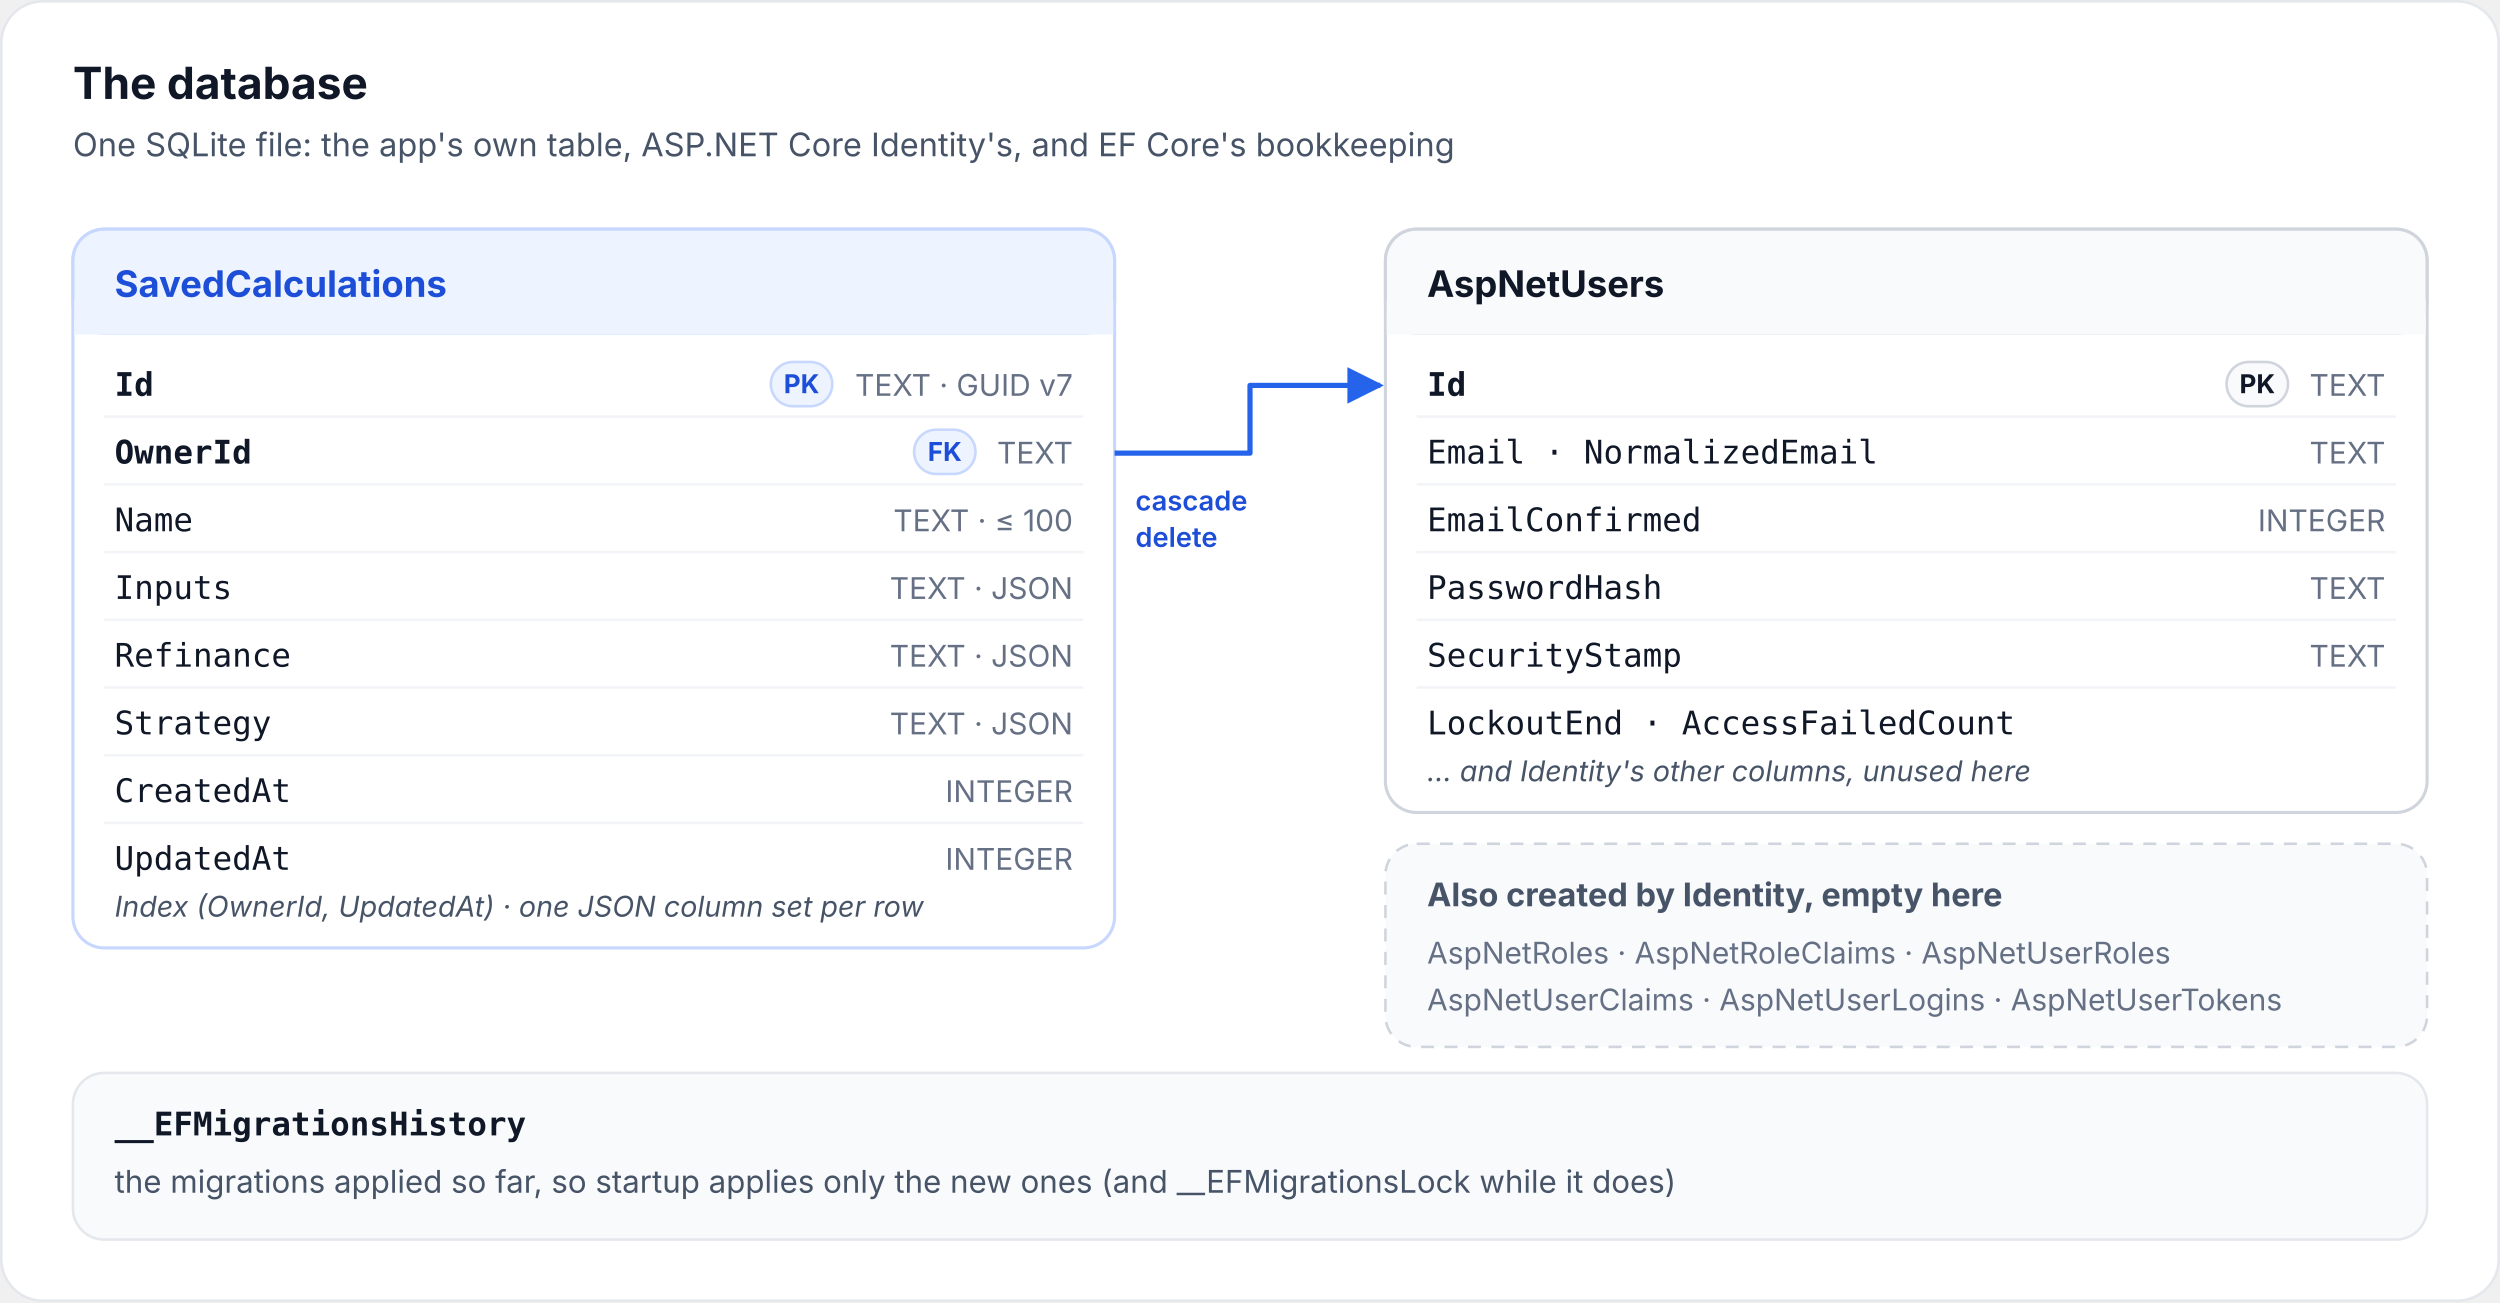
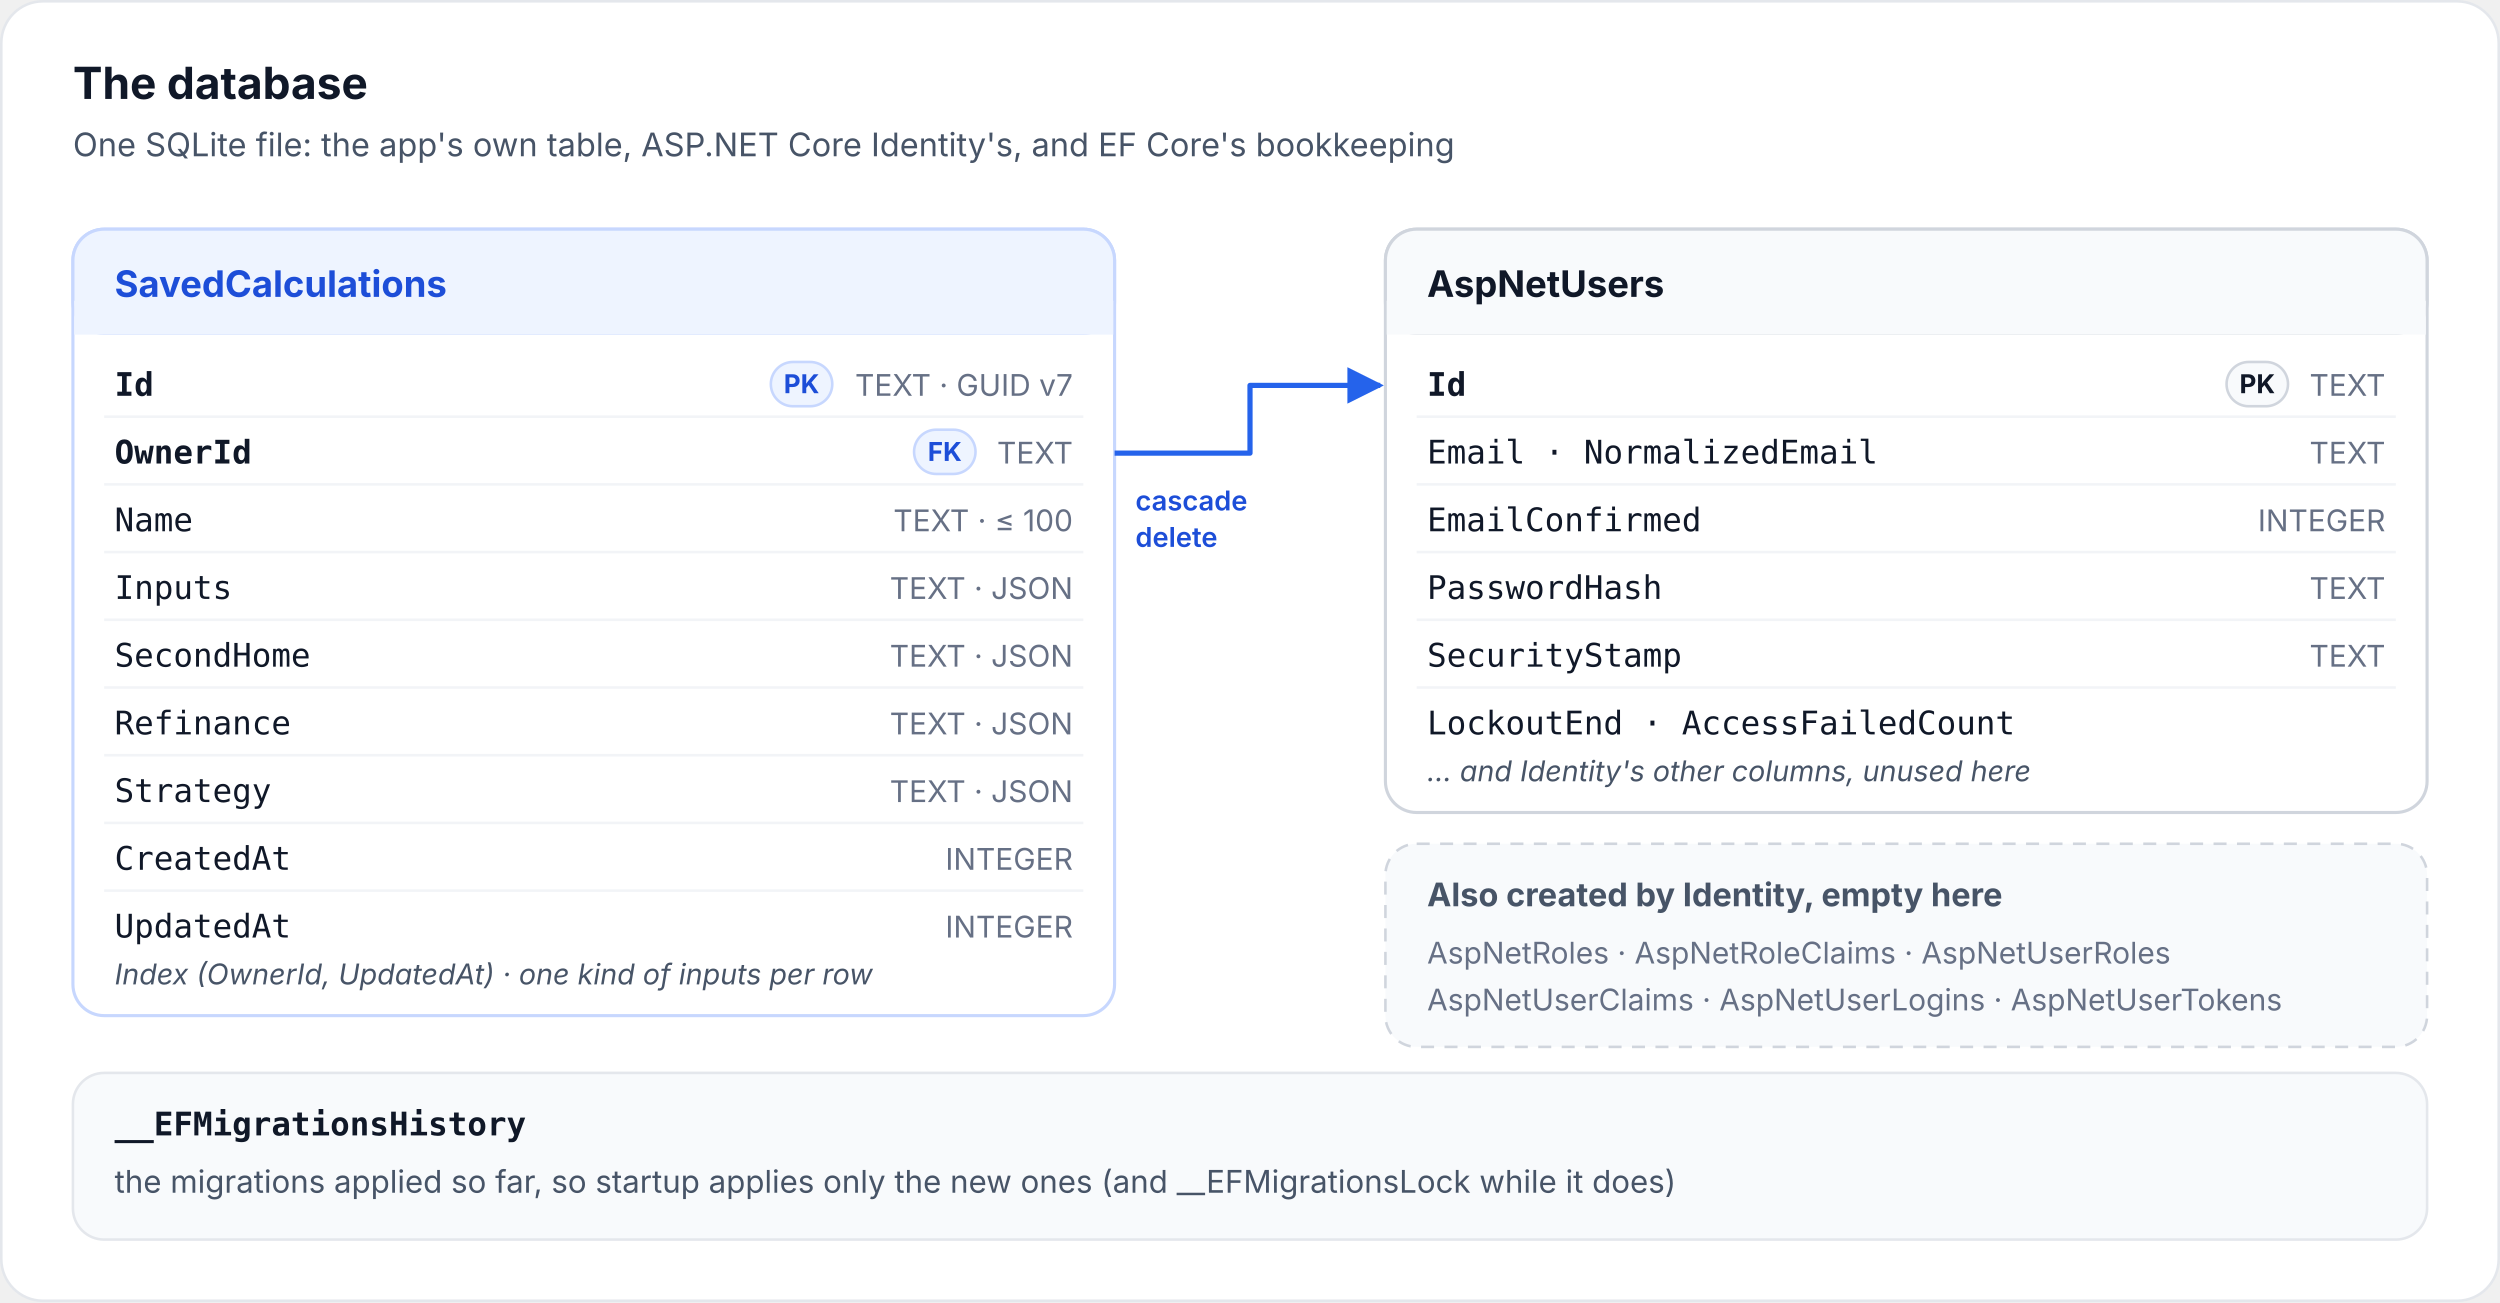
<svg xmlns="http://www.w3.org/2000/svg" viewBox="0 0 960 500" width="960" height="500" role="img" aria-labelledby="title desc">
  <defs>
    <marker id="arrow-2563eb" viewBox="0 0 10 10" refX="9" refY="5" markerWidth="7" markerHeight="7" orient="auto-start-reverse">
      <path d="M 0 0 L 10 5 L 0 10 z" fill="#2563eb" />
    </marker>
  </defs>
  <rect x="0.5" y="0.5" width="959.0" height="499.0" rx="16" fill="#ffffff" stroke="#e4e7ec" stroke-width="1.0" />
  <text x="28.0" y="38.0" font-family="'Segoe UI', Inter, system-ui, -apple-system, Helvetica, Arial, sans-serif" font-size="17" font-weight="650" fill="#101828" text-anchor="start">The database</text>
  <text x="28.0" y="60.0" font-family="'Segoe UI', Inter, system-ui, -apple-system, Helvetica, Arial, sans-serif" font-size="12.5" font-weight="400" fill="#475467" text-anchor="start">One SQLite file: the app's own table, ASP.NET Core Identity's, and EF Core's bookkeeping</text>
-   <rect x="28.0" y="88.0" width="400.0" height="276.0" rx="12" fill="#ffffff" stroke="#c7d7fe" stroke-width="1.2" />
+   <rect x="28.0" y="88.0" width="400.0" height="302.0" rx="12" fill="#ffffff" stroke="#c7d7fe" stroke-width="1.2" />
  <rect x="28.0" y="88.0" width="400.0" height="40.0" rx="12" fill="#eef4ff" stroke="#c7d7fe" stroke-width="1.2" />
  <rect x="29.0" y="116.0" width="398.0" height="12.0" rx="0" fill="#eef4ff" stroke="#eef4ff" stroke-width="1.0" />
  <text x="44.0" y="114.0" font-family="'Segoe UI', Inter, system-ui, -apple-system, Helvetica, Arial, sans-serif" font-size="14" font-weight="650" fill="#1d4ed8" text-anchor="start">SavedCalculations</text>
  <text x="44.0" y="152.0" font-family="'Cascadia Code', Consolas, 'SF Mono', Menlo, monospace" font-size="12.5" font-weight="600" fill="#101828" text-anchor="start">Id</text>
  <text x="412.0" y="152.0" font-family="'Segoe UI', Inter, system-ui, -apple-system, Helvetica, Arial, sans-serif" font-size="11.5" font-weight="400" fill="#667085" text-anchor="end">TEXT · GUID v7</text>
  <rect x="296.0" y="139.0" width="23.6" height="17.0" rx="8.5" fill="#eef4ff" stroke="#c7d7fe" stroke-width="1.0" />
  <text x="307.8" y="151.0" font-family="'Segoe UI', Inter, system-ui, -apple-system, Helvetica, Arial, sans-serif" font-size="10" font-weight="700" fill="#1d4ed8" text-anchor="middle">PK</text>
  <line x1="40.0" y1="160.0" x2="416.0" y2="160.0" stroke="#f2f4f7" stroke-width="1.0" />
  <text x="44.0" y="178.0" font-family="'Cascadia Code', Consolas, 'SF Mono', Menlo, monospace" font-size="12.5" font-weight="600" fill="#101828" text-anchor="start">OwnerId</text>
  <text x="412.0" y="178.0" font-family="'Segoe UI', Inter, system-ui, -apple-system, Helvetica, Arial, sans-serif" font-size="11.5" font-weight="400" fill="#667085" text-anchor="end">TEXT</text>
  <rect x="351.0" y="165.0" width="23.6" height="17.0" rx="8.5" fill="#eef4ff" stroke="#c7d7fe" stroke-width="1.0" />
  <text x="362.8" y="177.0" font-family="'Segoe UI', Inter, system-ui, -apple-system, Helvetica, Arial, sans-serif" font-size="10" font-weight="700" fill="#1d4ed8" text-anchor="middle">FK</text>
  <line x1="40.0" y1="186.0" x2="416.0" y2="186.0" stroke="#f2f4f7" stroke-width="1.0" />
  <text x="44.0" y="204.0" font-family="'Cascadia Code', Consolas, 'SF Mono', Menlo, monospace" font-size="12.5" font-weight="400" fill="#101828" text-anchor="start">Name</text>
  <text x="412.0" y="204.0" font-family="'Segoe UI', Inter, system-ui, -apple-system, Helvetica, Arial, sans-serif" font-size="11.5" font-weight="400" fill="#667085" text-anchor="end">TEXT · ≤ 100</text>
  <line x1="40.0" y1="212.0" x2="416.0" y2="212.0" stroke="#f2f4f7" stroke-width="1.0" />
  <text x="44.0" y="230.0" font-family="'Cascadia Code', Consolas, 'SF Mono', Menlo, monospace" font-size="12.5" font-weight="400" fill="#101828" text-anchor="start">Inputs</text>
  <text x="412.0" y="230.0" font-family="'Segoe UI', Inter, system-ui, -apple-system, Helvetica, Arial, sans-serif" font-size="11.5" font-weight="400" fill="#667085" text-anchor="end">TEXT · JSON</text>
  <line x1="40.0" y1="238.0" x2="416.0" y2="238.0" stroke="#f2f4f7" stroke-width="1.0" />
-   <text x="44.0" y="256.0" font-family="'Cascadia Code', Consolas, 'SF Mono', Menlo, monospace" font-size="12.5" font-weight="400" fill="#101828" text-anchor="start">Refinance</text>
+   <text x="44.0" y="256.0" font-family="'Cascadia Code', Consolas, 'SF Mono', Menlo, monospace" font-size="12.5" font-weight="400" fill="#101828" text-anchor="start">SecondHome</text>
  <text x="412.0" y="256.0" font-family="'Segoe UI', Inter, system-ui, -apple-system, Helvetica, Arial, sans-serif" font-size="11.5" font-weight="400" fill="#667085" text-anchor="end">TEXT · JSON</text>
  <line x1="40.0" y1="264.0" x2="416.0" y2="264.0" stroke="#f2f4f7" stroke-width="1.0" />
-   <text x="44.0" y="282.0" font-family="'Cascadia Code', Consolas, 'SF Mono', Menlo, monospace" font-size="12.5" font-weight="400" fill="#101828" text-anchor="start">Strategy</text>
+   <text x="44.0" y="282.0" font-family="'Cascadia Code', Consolas, 'SF Mono', Menlo, monospace" font-size="12.5" font-weight="400" fill="#101828" text-anchor="start">Refinance</text>
  <text x="412.0" y="282.0" font-family="'Segoe UI', Inter, system-ui, -apple-system, Helvetica, Arial, sans-serif" font-size="11.5" font-weight="400" fill="#667085" text-anchor="end">TEXT · JSON</text>
  <line x1="40.0" y1="290.0" x2="416.0" y2="290.0" stroke="#f2f4f7" stroke-width="1.0" />
-   <text x="44.0" y="308.0" font-family="'Cascadia Code', Consolas, 'SF Mono', Menlo, monospace" font-size="12.5" font-weight="400" fill="#101828" text-anchor="start">CreatedAt</text>
-   <text x="412.0" y="308.0" font-family="'Segoe UI', Inter, system-ui, -apple-system, Helvetica, Arial, sans-serif" font-size="11.5" font-weight="400" fill="#667085" text-anchor="end">INTEGER</text>
+   <text x="44.0" y="308.0" font-family="'Cascadia Code', Consolas, 'SF Mono', Menlo, monospace" font-size="12.5" font-weight="400" fill="#101828" text-anchor="start">Strategy</text>
+   <text x="412.0" y="308.0" font-family="'Segoe UI', Inter, system-ui, -apple-system, Helvetica, Arial, sans-serif" font-size="11.5" font-weight="400" fill="#667085" text-anchor="end">TEXT · JSON</text>
  <line x1="40.0" y1="316.0" x2="416.0" y2="316.0" stroke="#f2f4f7" stroke-width="1.0" />
-   <text x="44.0" y="334.0" font-family="'Cascadia Code', Consolas, 'SF Mono', Menlo, monospace" font-size="12.5" font-weight="400" fill="#101828" text-anchor="start">UpdatedAt</text>
+   <text x="44.0" y="334.0" font-family="'Cascadia Code', Consolas, 'SF Mono', Menlo, monospace" font-size="12.5" font-weight="400" fill="#101828" text-anchor="start">CreatedAt</text>
  <text x="412.0" y="334.0" font-family="'Segoe UI', Inter, system-ui, -apple-system, Helvetica, Arial, sans-serif" font-size="11.5" font-weight="400" fill="#667085" text-anchor="end">INTEGER</text>
-   <text x="44.0" y="352.0" font-family="'Segoe UI', Inter, system-ui, -apple-system, Helvetica, Arial, sans-serif" font-size="11" font-weight="400" fill="#475467" text-anchor="start" font-style="italic">Index (OwnerId, UpdatedAt) · one JSON column set per row</text>
+   <line x1="40.0" y1="342.0" x2="416.0" y2="342.0" stroke="#f2f4f7" stroke-width="1.0" />
+   <text x="44.0" y="360.0" font-family="'Cascadia Code', Consolas, 'SF Mono', Menlo, monospace" font-size="12.5" font-weight="400" fill="#101828" text-anchor="start">UpdatedAt</text>
+   <text x="412.0" y="360.0" font-family="'Segoe UI', Inter, system-ui, -apple-system, Helvetica, Arial, sans-serif" font-size="11.5" font-weight="400" fill="#667085" text-anchor="end">INTEGER</text>
+   <text x="44.0" y="378.0" font-family="'Segoe UI', Inter, system-ui, -apple-system, Helvetica, Arial, sans-serif" font-size="11" font-weight="400" fill="#475467" text-anchor="start" font-style="italic">Index (OwnerId, UpdatedAt) · one kind of inputs per row</text>
  <rect x="532.0" y="88.0" width="400.0" height="224.0" rx="12" fill="#ffffff" stroke="#d0d5dd" stroke-width="1.2" />
  <rect x="532.0" y="88.0" width="400.0" height="40.0" rx="12" fill="#f8fafc" stroke="#d0d5dd" stroke-width="1.2" />
  <rect x="533.0" y="116.0" width="398.0" height="12.0" rx="0" fill="#f8fafc" stroke="#f8fafc" stroke-width="1.0" />
  <text x="548.0" y="114.0" font-family="'Segoe UI', Inter, system-ui, -apple-system, Helvetica, Arial, sans-serif" font-size="14" font-weight="650" fill="#101828" text-anchor="start">AspNetUsers</text>
  <text x="548.0" y="152.0" font-family="'Cascadia Code', Consolas, 'SF Mono', Menlo, monospace" font-size="12.5" font-weight="600" fill="#101828" text-anchor="start">Id</text>
  <text x="916.0" y="152.0" font-family="'Segoe UI', Inter, system-ui, -apple-system, Helvetica, Arial, sans-serif" font-size="11.5" font-weight="400" fill="#667085" text-anchor="end">TEXT</text>
  <rect x="855.0" y="139.0" width="23.6" height="17.0" rx="8.5" fill="#f8fafc" stroke="#d0d5dd" stroke-width="1.0" />
  <text x="866.8" y="151.0" font-family="'Segoe UI', Inter, system-ui, -apple-system, Helvetica, Arial, sans-serif" font-size="10" font-weight="700" fill="#101828" text-anchor="middle">PK</text>
  <line x1="544.0" y1="160.0" x2="920.0" y2="160.0" stroke="#f2f4f7" stroke-width="1.0" />
  <text x="548.0" y="178.0" font-family="'Cascadia Code', Consolas, 'SF Mono', Menlo, monospace" font-size="12.5" font-weight="400" fill="#101828" text-anchor="start">Email · NormalizedEmail</text>
  <text x="916.0" y="178.0" font-family="'Segoe UI', Inter, system-ui, -apple-system, Helvetica, Arial, sans-serif" font-size="11.5" font-weight="400" fill="#667085" text-anchor="end">TEXT</text>
  <line x1="544.0" y1="186.0" x2="920.0" y2="186.0" stroke="#f2f4f7" stroke-width="1.0" />
  <text x="548.0" y="204.0" font-family="'Cascadia Code', Consolas, 'SF Mono', Menlo, monospace" font-size="12.5" font-weight="400" fill="#101828" text-anchor="start">EmailConfirmed</text>
  <text x="916.0" y="204.0" font-family="'Segoe UI', Inter, system-ui, -apple-system, Helvetica, Arial, sans-serif" font-size="11.5" font-weight="400" fill="#667085" text-anchor="end">INTEGER</text>
  <line x1="544.0" y1="212.0" x2="920.0" y2="212.0" stroke="#f2f4f7" stroke-width="1.0" />
  <text x="548.0" y="230.0" font-family="'Cascadia Code', Consolas, 'SF Mono', Menlo, monospace" font-size="12.5" font-weight="400" fill="#101828" text-anchor="start">PasswordHash</text>
  <text x="916.0" y="230.0" font-family="'Segoe UI', Inter, system-ui, -apple-system, Helvetica, Arial, sans-serif" font-size="11.5" font-weight="400" fill="#667085" text-anchor="end">TEXT</text>
  <line x1="544.0" y1="238.0" x2="920.0" y2="238.0" stroke="#f2f4f7" stroke-width="1.0" />
  <text x="548.0" y="256.0" font-family="'Cascadia Code', Consolas, 'SF Mono', Menlo, monospace" font-size="12.5" font-weight="400" fill="#101828" text-anchor="start">SecurityStamp</text>
  <text x="916.0" y="256.0" font-family="'Segoe UI', Inter, system-ui, -apple-system, Helvetica, Arial, sans-serif" font-size="11.5" font-weight="400" fill="#667085" text-anchor="end">TEXT</text>
  <line x1="544.0" y1="264.0" x2="920.0" y2="264.0" stroke="#f2f4f7" stroke-width="1.0" />
  <text x="548.0" y="282.0" font-family="'Cascadia Code', Consolas, 'SF Mono', Menlo, monospace" font-size="12.5" font-weight="400" fill="#101828" text-anchor="start">LockoutEnd · AccessFailedCount</text>
  <text x="916.0" y="282.0" font-family="'Segoe UI', Inter, system-ui, -apple-system, Helvetica, Arial, sans-serif" font-size="11.5" font-weight="400" fill="#667085" text-anchor="end" />
  <text x="548.0" y="300.0" font-family="'Segoe UI', Inter, system-ui, -apple-system, Helvetica, Arial, sans-serif" font-size="11" font-weight="400" fill="#475467" text-anchor="start" font-style="italic">… and Identity's other columns, unused here</text>
  <path d="M 428.0 174.0 L 480.0 174.0 L 480.0 148.0 L 530.0 148.0" fill="none" stroke="#2563eb" stroke-width="2" stroke-linejoin="round" marker-end="url(#arrow-2563eb)" />
  <text x="436.0" y="196.0" font-family="'Segoe UI', Inter, system-ui, -apple-system, Helvetica, Arial, sans-serif" font-size="10.5" font-weight="600" fill="#1d4ed8" text-anchor="start">cascade</text>
  <text x="436.0" y="210.0" font-family="'Segoe UI', Inter, system-ui, -apple-system, Helvetica, Arial, sans-serif" font-size="10.5" font-weight="600" fill="#1d4ed8" text-anchor="start">delete</text>
  <rect x="532.0" y="324.0" width="400.0" height="78.0" rx="12" fill="#f8fafc" stroke="#d0d5dd" stroke-width="1.0" stroke-dasharray="5 4" />
  <text x="548.0" y="348.0" font-family="'Segoe UI', Inter, system-ui, -apple-system, Helvetica, Arial, sans-serif" font-size="12.5" font-weight="650" fill="#475467" text-anchor="start">Also created by Identity, empty here</text>
  <text x="548.0" y="370.0" font-family="'Segoe UI', Inter, system-ui, -apple-system, Helvetica, Arial, sans-serif" font-size="11.5" font-weight="400" fill="#667085" text-anchor="start">AspNetRoles · AspNetRoleClaims · AspNetUserRoles</text>
  <text x="548.0" y="388.0" font-family="'Segoe UI', Inter, system-ui, -apple-system, Helvetica, Arial, sans-serif" font-size="11.5" font-weight="400" fill="#667085" text-anchor="start">AspNetUserClaims · AspNetUserLogins · AspNetUserTokens</text>
  <rect x="28.0" y="412.0" width="904.0" height="64.0" rx="12" fill="#f8fafc" stroke="#e4e7ec" stroke-width="1.0" />
  <text x="44.0" y="436.0" font-family="'Cascadia Code', Consolas, 'SF Mono', Menlo, monospace" font-size="12.5" font-weight="650" fill="#101828" text-anchor="start">__EFMigrationsHistory</text>
  <text x="44.0" y="458.0" font-family="'Segoe UI', Inter, system-ui, -apple-system, Helvetica, Arial, sans-serif" font-size="12" font-weight="400" fill="#475467" text-anchor="start">the migrations applied so far, so startup applies only the new ones (and __EFMigrationsLock while it does)</text>
</svg>
